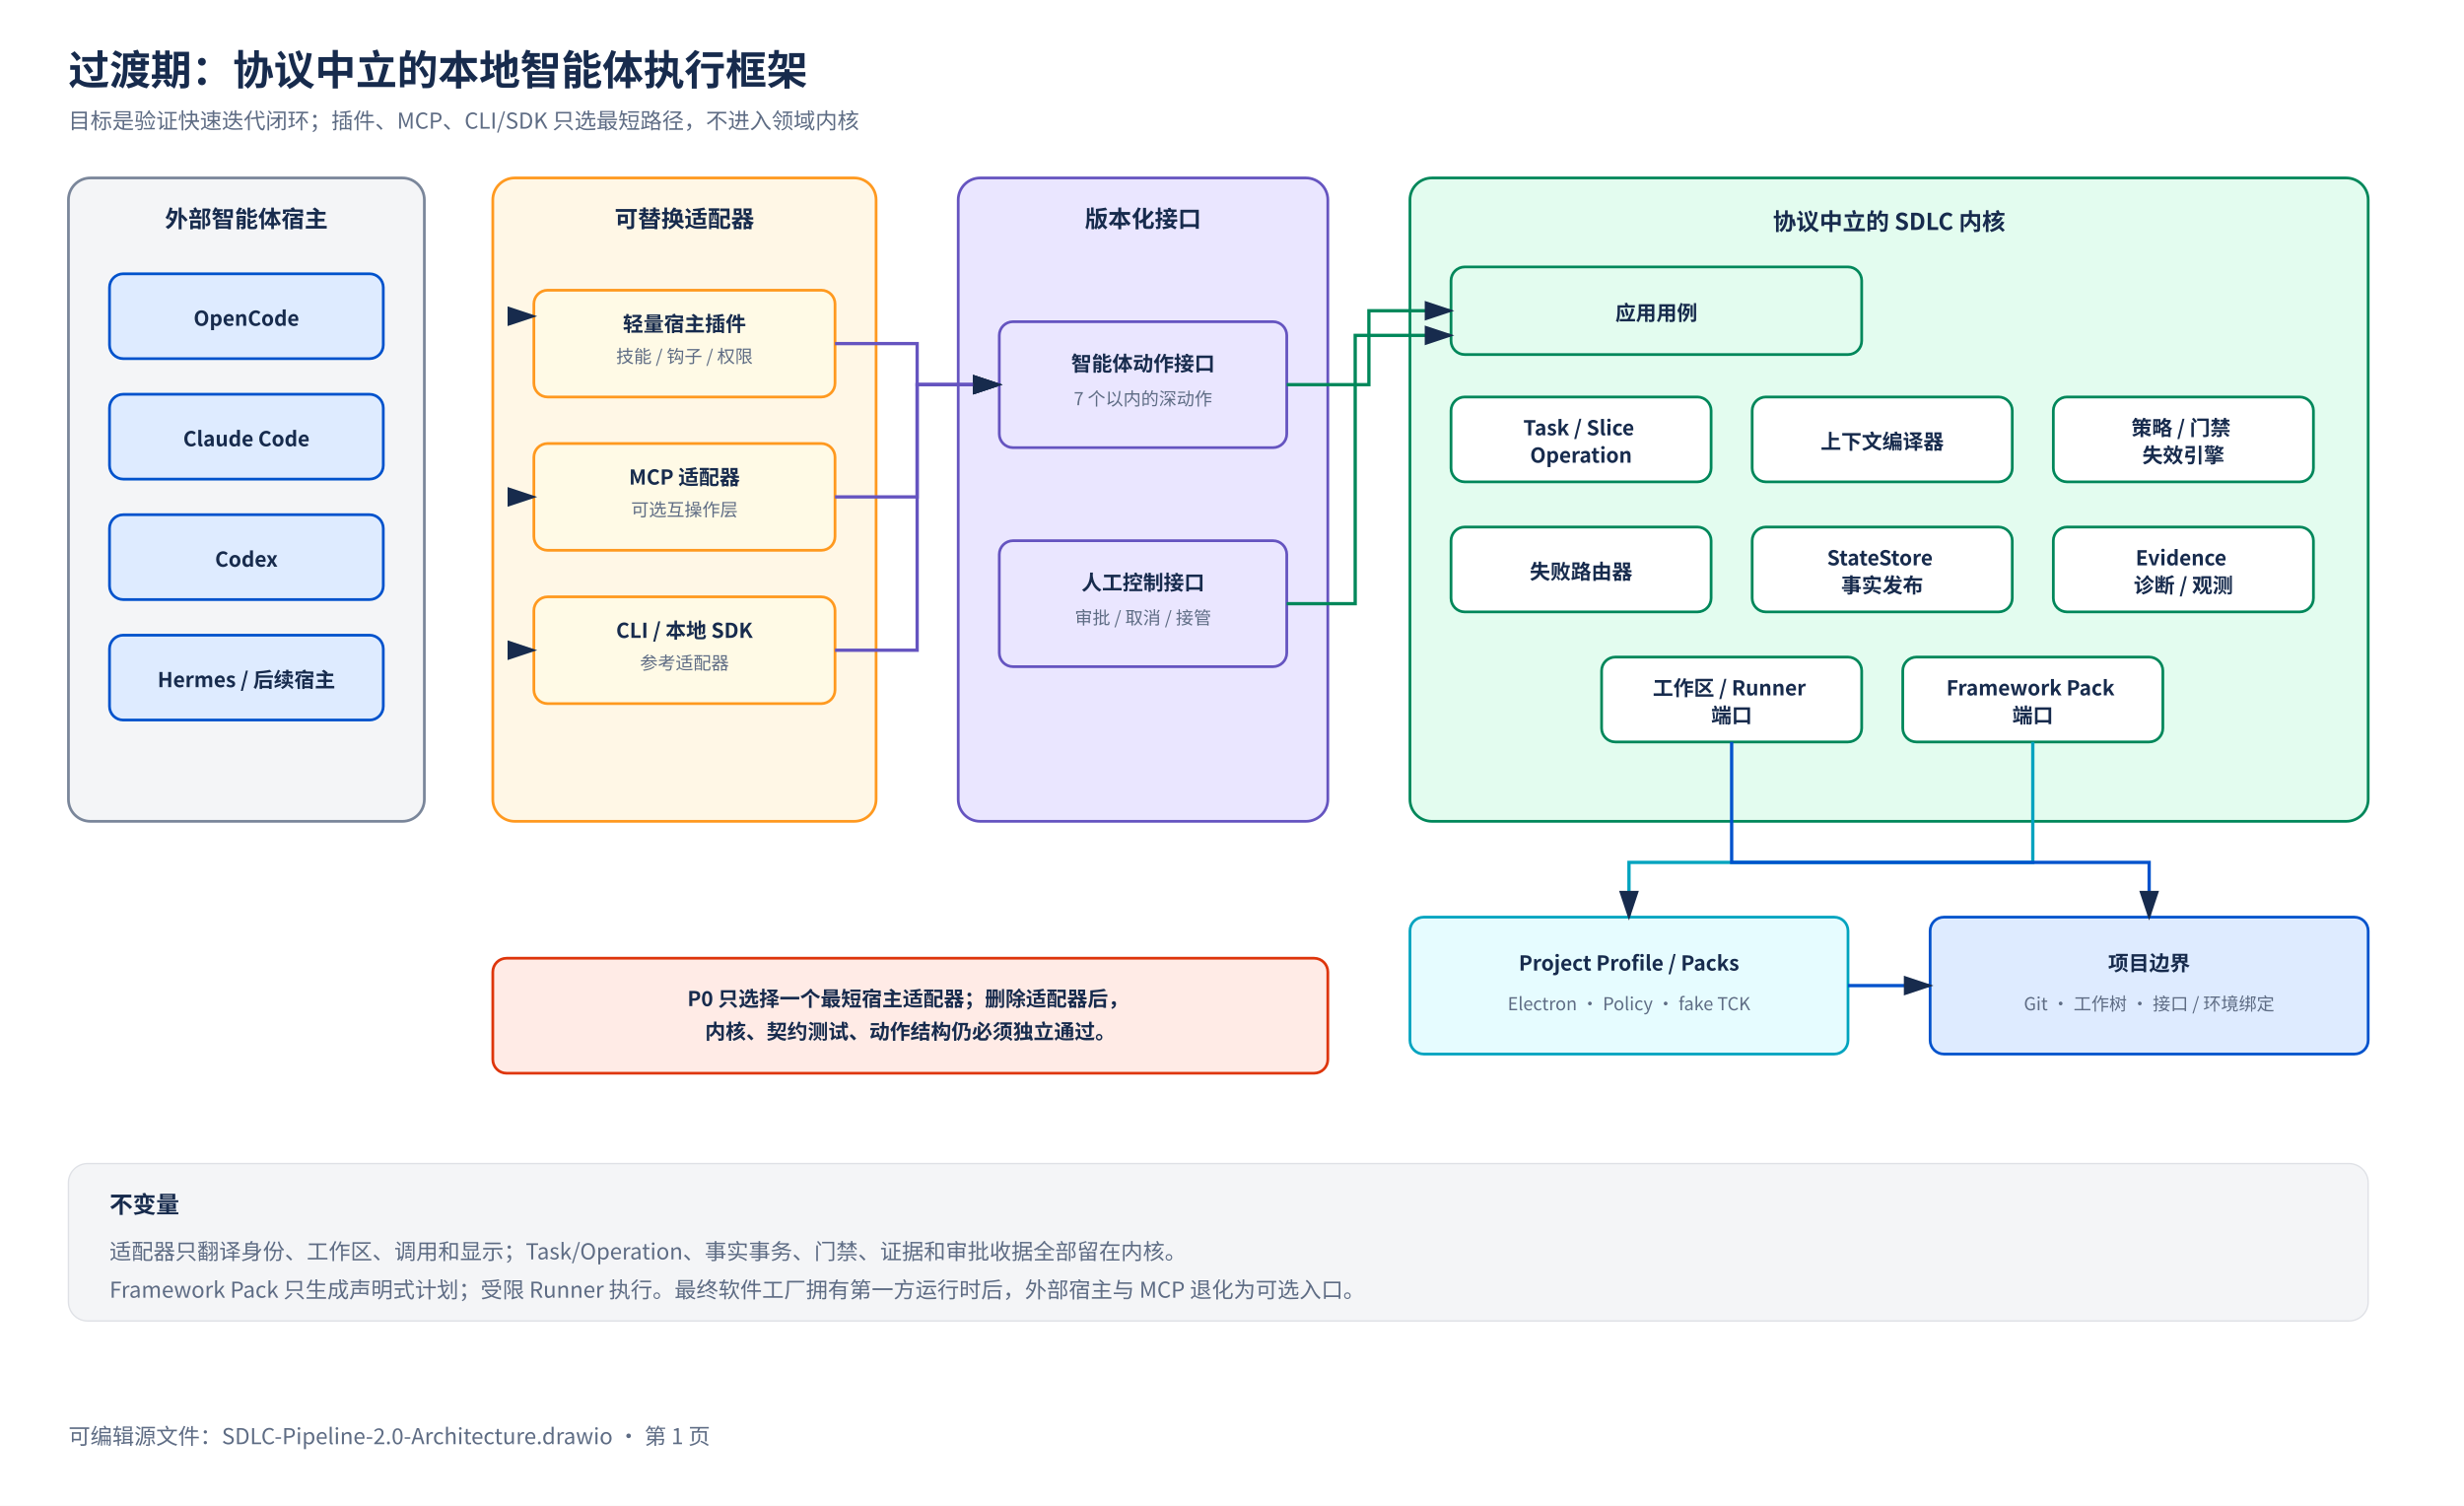
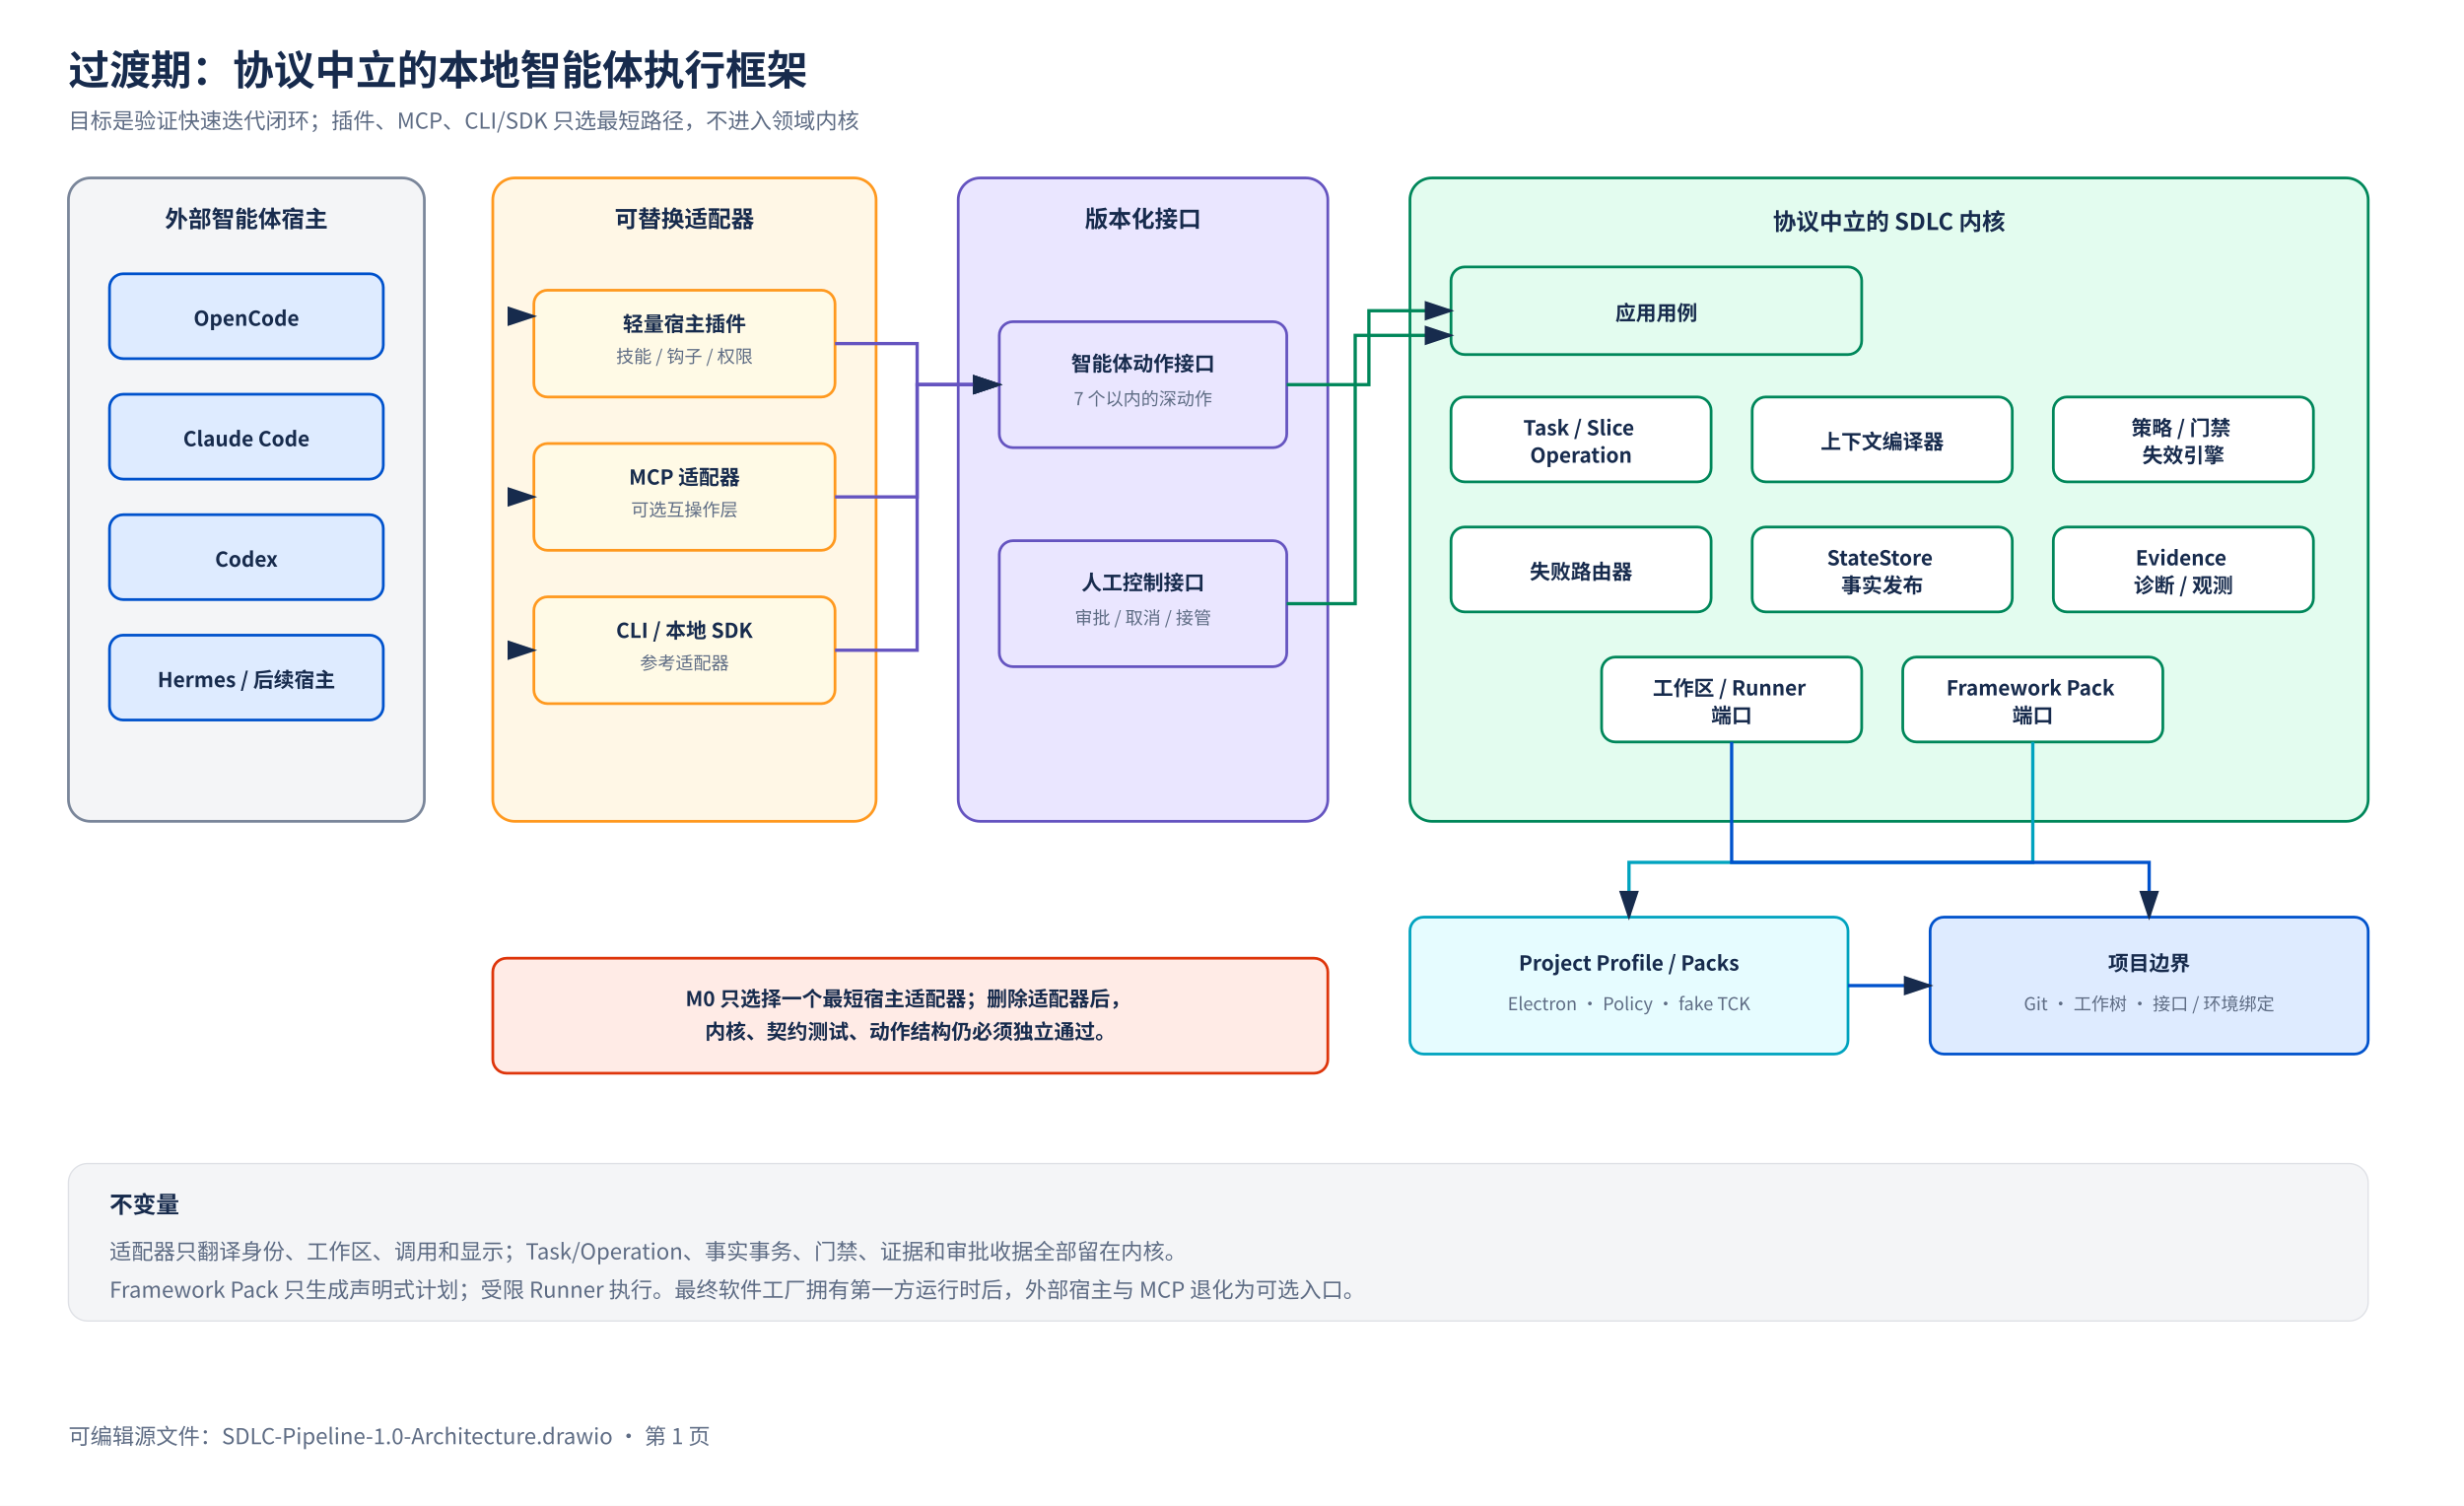
<svg xmlns="http://www.w3.org/2000/svg" width="1800" height="1100" viewBox="0 0 1800 1100">
  <defs>
    <marker id="a" markerWidth="10" markerHeight="10" refX="8" refY="3" orient="auto">
      <path d="M0,0 L0,6 L9,3 z" fill="#172b4d" />
    </marker>
    <marker id="ag" markerWidth="10" markerHeight="10" refX="8" refY="3" orient="auto">
      <path d="M0,0 L0,6 L9,3 z" fill="#00875a" />
    </marker>
    <marker id="ab" markerWidth="10" markerHeight="10" refX="8" refY="3" orient="auto">
      <path d="M0,0 L0,6 L9,3 z" fill="#0052cc" />
    </marker>
    <marker id="ap" markerWidth="10" markerHeight="10" refX="8" refY="3" orient="auto">
      <path d="M0,0 L0,6 L9,3 z" fill="#6554c0" />
    </marker>
    <style>
      text{font-family:"Microsoft YaHei","Noto Sans CJK SC",sans-serif;fill:#172b4d}
      .title{font-size:30px;font-weight:700}.sub{font-size:16px;fill:#5e6c84}.head{font-size:17px;font-weight:700}
      .label{font-size:15px;font-weight:700;text-anchor:middle}.small{font-size:13px;fill:#5e6c84;text-anchor:middle}
      .group{stroke-width:2;rx:16}.box{stroke-width:2;rx:10}.edge{fill:none;stroke-width:2.4;marker-end:url(#a)}
    </style>
  </defs>
  <rect width="1800" height="1100" fill="#fff" />
  <text x="50" y="62" class="title">过渡期：协议中立的本地智能体执行框架</text>
  <text x="50" y="94" class="sub">目标是验证快速迭代闭环；插件、MCP、CLI/SDK 只选最短路径，不进入领域内核</text>
  <rect x="50" y="130" width="260" height="470" class="group" fill="#f4f5f7" stroke="#7a869a" />
  <text x="180" y="166" class="head" text-anchor="middle">外部智能体宿主</text>
  <g fill="#deebff" stroke="#0052cc">
    <rect x="80" y="200" width="200" height="62" class="box" />
    <rect x="80" y="288" width="200" height="62" class="box" />
    <rect x="80" y="376" width="200" height="62" class="box" />
    <rect x="80" y="464" width="200" height="62" class="box" />
  </g>
  <text x="180" y="238" class="label">OpenCode</text>
  <text x="180" y="326" class="label">Claude Code</text>
  <text x="180" y="414" class="label">Codex</text>
  <text x="180" y="502" class="label">Hermes / 后续宿主</text>
  <rect x="360" y="130" width="280" height="470" class="group" fill="#fff7e6" stroke="#ff991f" />
  <text x="500" y="166" class="head" text-anchor="middle">可替换适配器</text>
  <g fill="#fffae6" stroke="#ff991f">
    <rect x="390" y="212" width="220" height="78" class="box" />
    <rect x="390" y="324" width="220" height="78" class="box" />
    <rect x="390" y="436" width="220" height="78" class="box" />
  </g>
  <text x="500" y="242" class="label">轻量宿主插件</text>
  <text x="500" y="265" class="small">技能 / 钩子 / 权限</text>
  <text x="500" y="354" class="label">MCP 适配器</text>
  <text x="500" y="377" class="small">可选互操作层</text>
  <text x="500" y="466" class="label">CLI / 本地 SDK</text>
  <text x="500" y="489" class="small">参考适配器</text>
  <rect x="700" y="130" width="270" height="470" class="group" fill="#eae6ff" stroke="#6554c0" />
  <text x="835" y="166" class="head" text-anchor="middle">版本化接口</text>
  <g fill="#eae6ff" stroke="#6554c0">
    <rect x="730" y="235" width="210" height="92" class="box" />
    <rect x="730" y="395" width="210" height="92" class="box" />
  </g>
  <text x="835" y="271" class="label">智能体动作接口</text>
  <text x="835" y="296" class="small">7 个以内的深动作</text>
  <text x="835" y="431" class="label">人工控制接口</text>
  <text x="835" y="456" class="small">审批 / 取消 / 接管</text>
  <rect x="1030" y="130" width="700" height="470" class="group" fill="#e3fcef" stroke="#00875a" />
  <text x="1380" y="168" class="head" text-anchor="middle">协议中立的 SDLC 内核</text>
  <rect x="1060" y="195" width="300" height="64" class="box" fill="#e3fcef" stroke="#00875a" />
  <text x="1210" y="234" class="label">应用用例</text>
  <g fill="#fff" stroke="#00875a">
    <rect x="1060" y="290" width="190" height="62" class="box" />
    <rect x="1280" y="290" width="190" height="62" class="box" />
    <rect x="1500" y="290" width="190" height="62" class="box" />
    <rect x="1060" y="385" width="190" height="62" class="box" />
    <rect x="1280" y="385" width="190" height="62" class="box" />
    <rect x="1500" y="385" width="190" height="62" class="box" />
    <rect x="1170" y="480" width="190" height="62" class="box" />
    <rect x="1390" y="480" width="190" height="62" class="box" />
  </g>
  <text x="1155" y="318" class="label">
    <tspan x="1155">Task / Slice</tspan>
    <tspan x="1155" dy="20">Operation</tspan>
  </text>
  <text x="1375" y="328" class="label">上下文编译器</text>
  <text x="1595" y="318" class="label">
    <tspan x="1595">策略 / 门禁</tspan>
    <tspan x="1595" dy="20">失效引擎</tspan>
  </text>
  <text x="1155" y="423" class="label">失败路由器</text>
  <text x="1375" y="413" class="label">
    <tspan x="1375">StateStore</tspan>
    <tspan x="1375" dy="20">事实发布</tspan>
  </text>
  <text x="1595" y="413" class="label">
    <tspan x="1595">Evidence</tspan>
    <tspan x="1595" dy="20">诊断 / 观测</tspan>
  </text>
  <text x="1265" y="508" class="label">
    <tspan x="1265">工作区 / Runner</tspan>
    <tspan x="1265" dy="20">端口</tspan>
  </text>
  <text x="1485" y="508" class="label">
    <tspan x="1485">Framework Pack</tspan>
    <tspan x="1485" dy="20">端口</tspan>
  </text>
  <rect x="360" y="700" width="610" height="84" class="box" fill="#ffebe6" stroke="#de350b" />
  <text x="665" y="735" class="label" fill="#bf2600">
-     <tspan x="665">P0 只选择一个最短宿主适配器；删除适配器后，</tspan>
+     <tspan x="665">M0 只选择一个最短宿主适配器；删除适配器后，</tspan>
    <tspan x="665" dy="24">内核、契约测试、动作结构仍必须独立通过。</tspan>
  </text>
  <rect x="1030" y="670" width="320" height="100" class="box" fill="#e6fcff" stroke="#00a3bf" />
  <text x="1190" y="709" class="label">Project Profile / Packs</text>
  <text x="1190" y="738" class="small">Electron · Policy · fake TCK</text>
  <rect x="1410" y="670" width="320" height="100" class="box" fill="#deebff" stroke="#0052cc" />
  <text x="1570" y="709" class="label">项目边界</text>
  <text x="1570" y="738" class="small">Git · 工作树 · 接口 / 环境绑定</text>
  <path d="M280 231 H390" class="edge" />
  <path d="M280 319 H335 V363 H390" class="edge" stroke-dasharray="7 6" />
  <path d="M280 407 H335 V475 H390" class="edge" stroke-dasharray="7 6" />
  <path d="M610 251 H670 V281 H730" class="edge" stroke="#6554c0" marker-end="url(#ap)" />
  <path d="M610 363 H670 V281 H730" class="edge" stroke="#6554c0" marker-end="url(#ap)" />
  <path d="M610 475 H670 V281 H730" class="edge" stroke="#6554c0" marker-end="url(#ap)" />
  <path d="M940 281 H1000 V227 H1060" class="edge" stroke="#00875a" marker-end="url(#ag)" />
  <path d="M940 441 H990 V245 H1060" class="edge" stroke="#00875a" marker-end="url(#ag)" />
  <path d="M1485 542 V630 H1190 V670" class="edge" stroke="#00a3bf" />
  <path d="M1265 542 V630 H1570 V670" class="edge" stroke="#0052cc" marker-end="url(#ab)" />
  <path d="M1350 720 H1410" class="edge" stroke="#0052cc" marker-end="url(#ab)" />
  <g transform="translate(50 850)">
    <rect width="1680" height="115" rx="14" fill="#f4f5f7" stroke="#dfe1e6" />
    <text x="30" y="36" class="head">不变量</text>
    <text x="30" y="70" class="sub">适配器只翻译身份、工作区、调用和显示；Task/Operation、事实事务、门禁、证据和审批收据全部留在内核。</text>
    <text x="30" y="98" class="sub">Framework Pack 只生成声明式计划；受限 Runner 执行。最终软件工厂拥有第一方运行时后，外部宿主与 MCP 退化为可选入口。</text>
  </g>
-   <text x="50" y="1055" class="sub">可编辑源文件：SDLC-Pipeline-2.0-Architecture.drawio · 第 1 页</text>
+   <text x="50" y="1055" class="sub">可编辑源文件：SDLC-Pipeline-1.0-Architecture.drawio · 第 1 页</text>
</svg>
